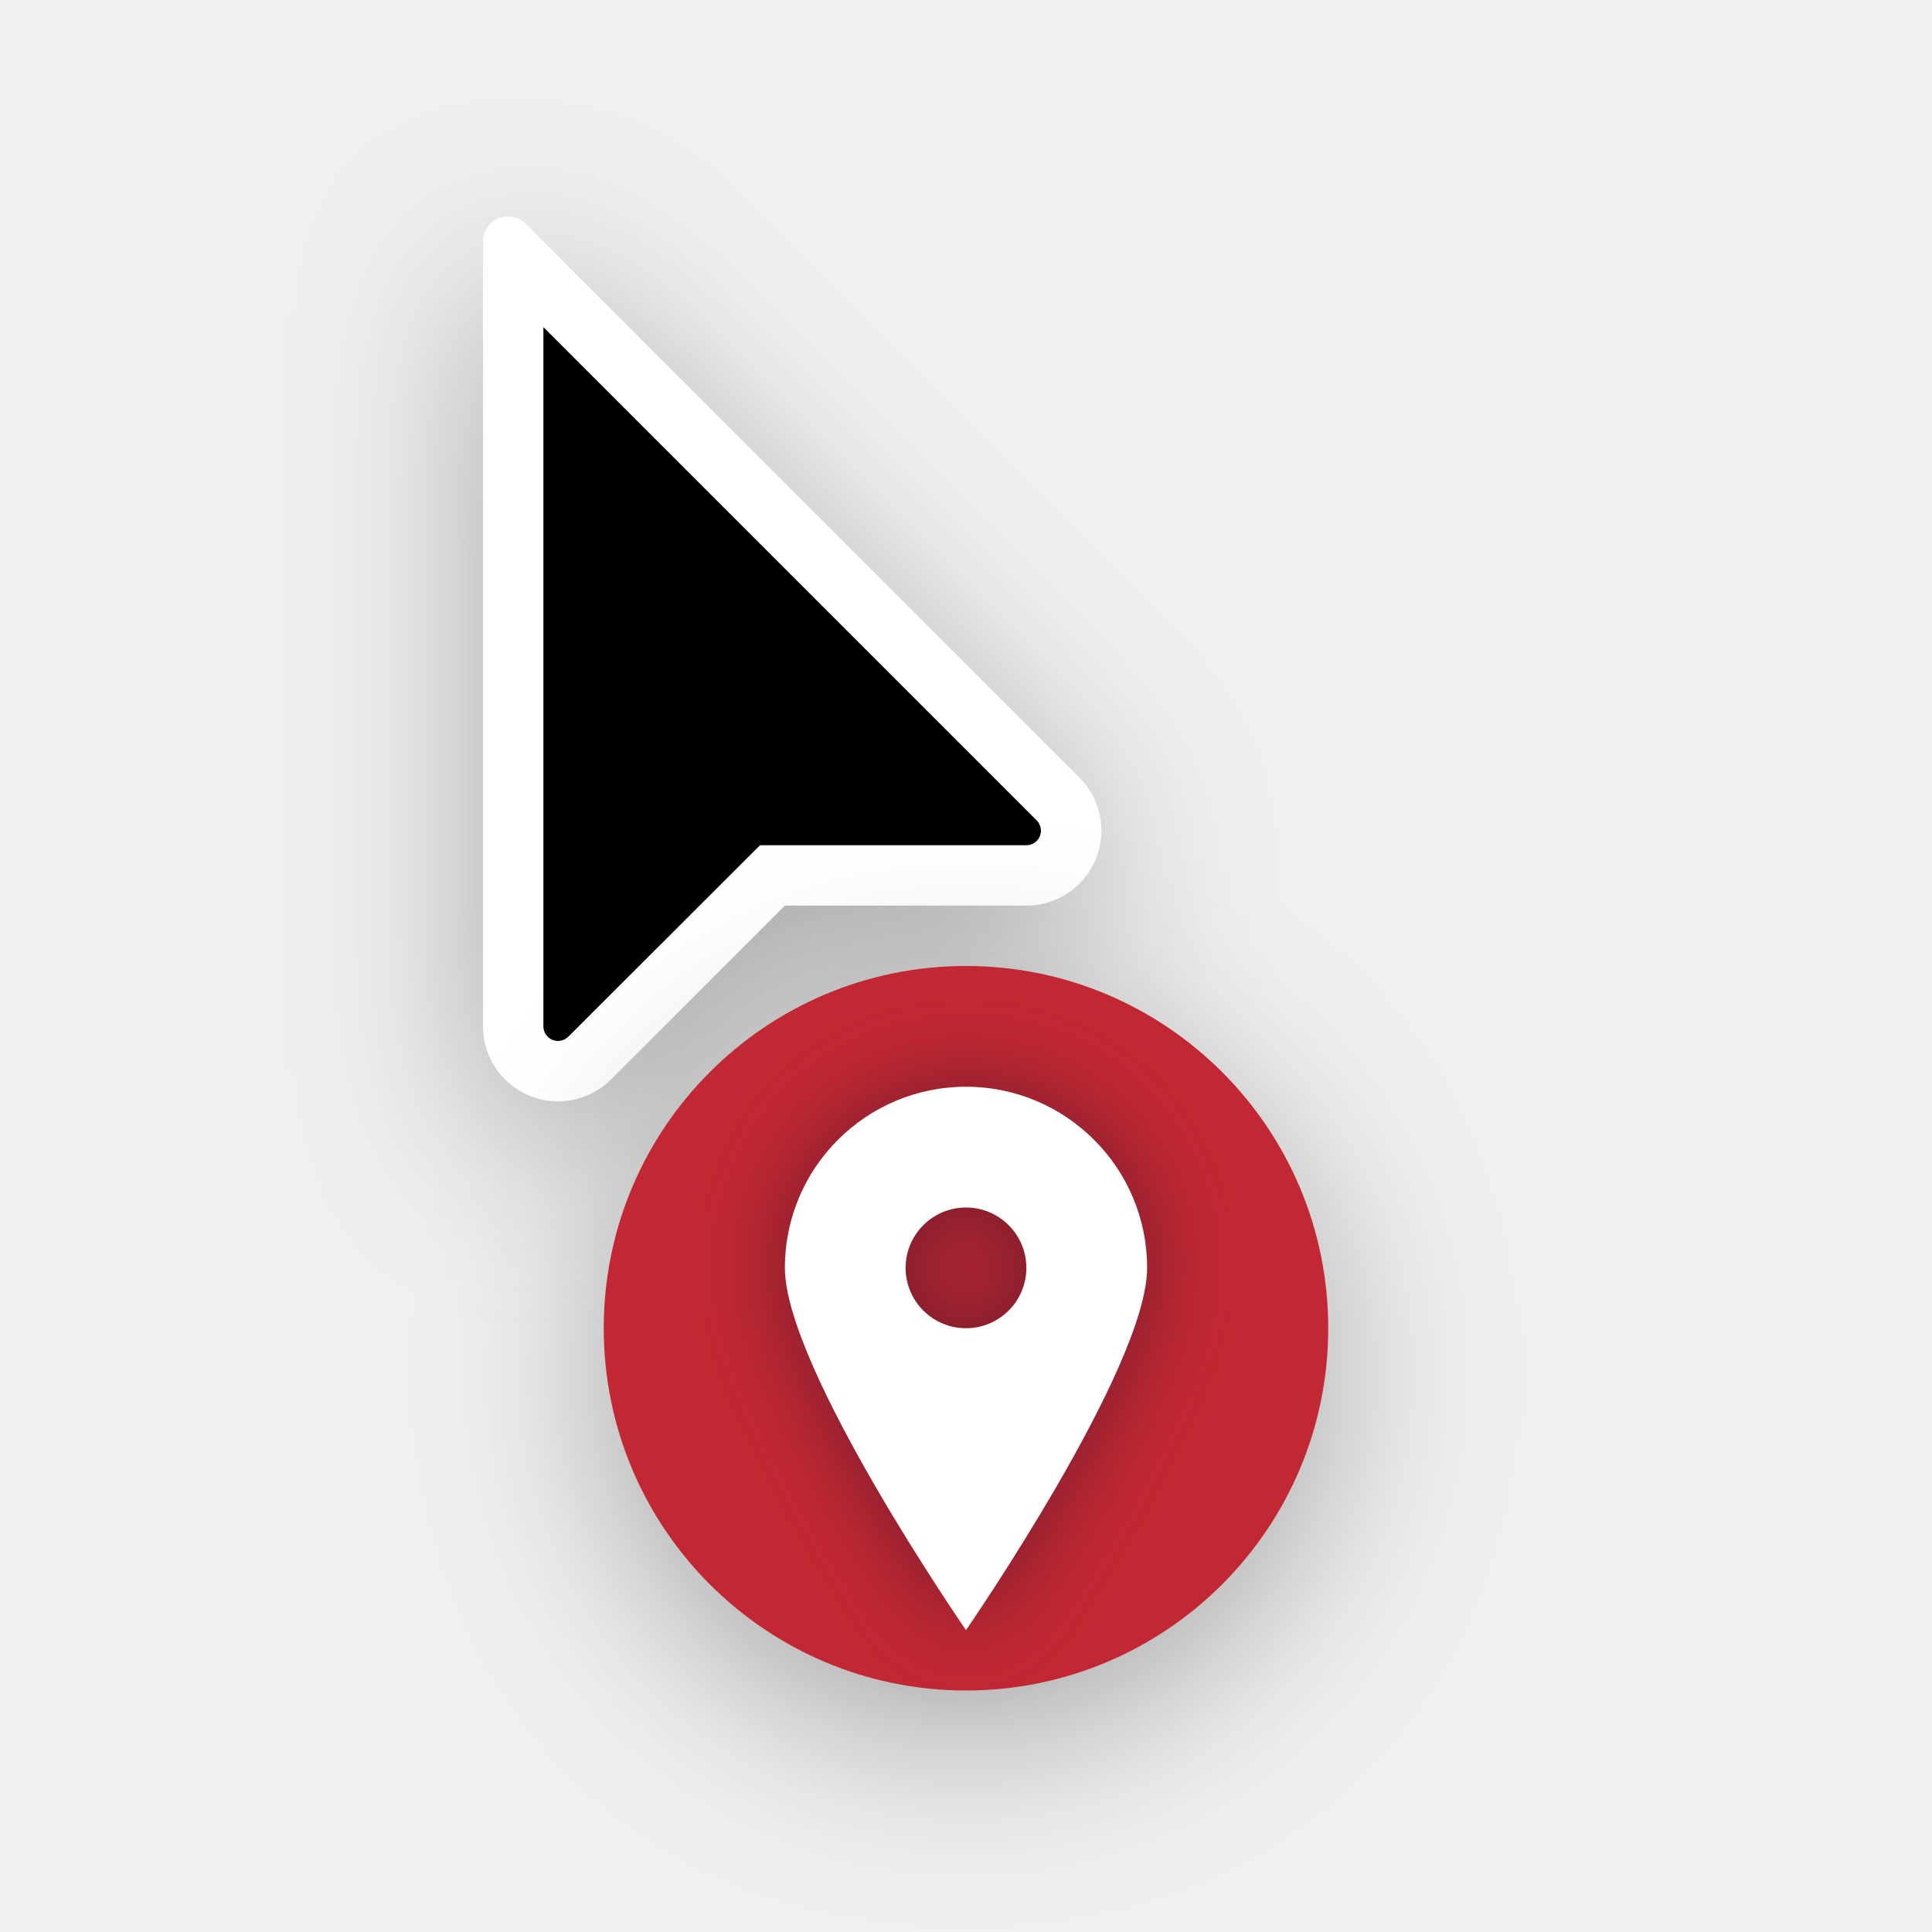
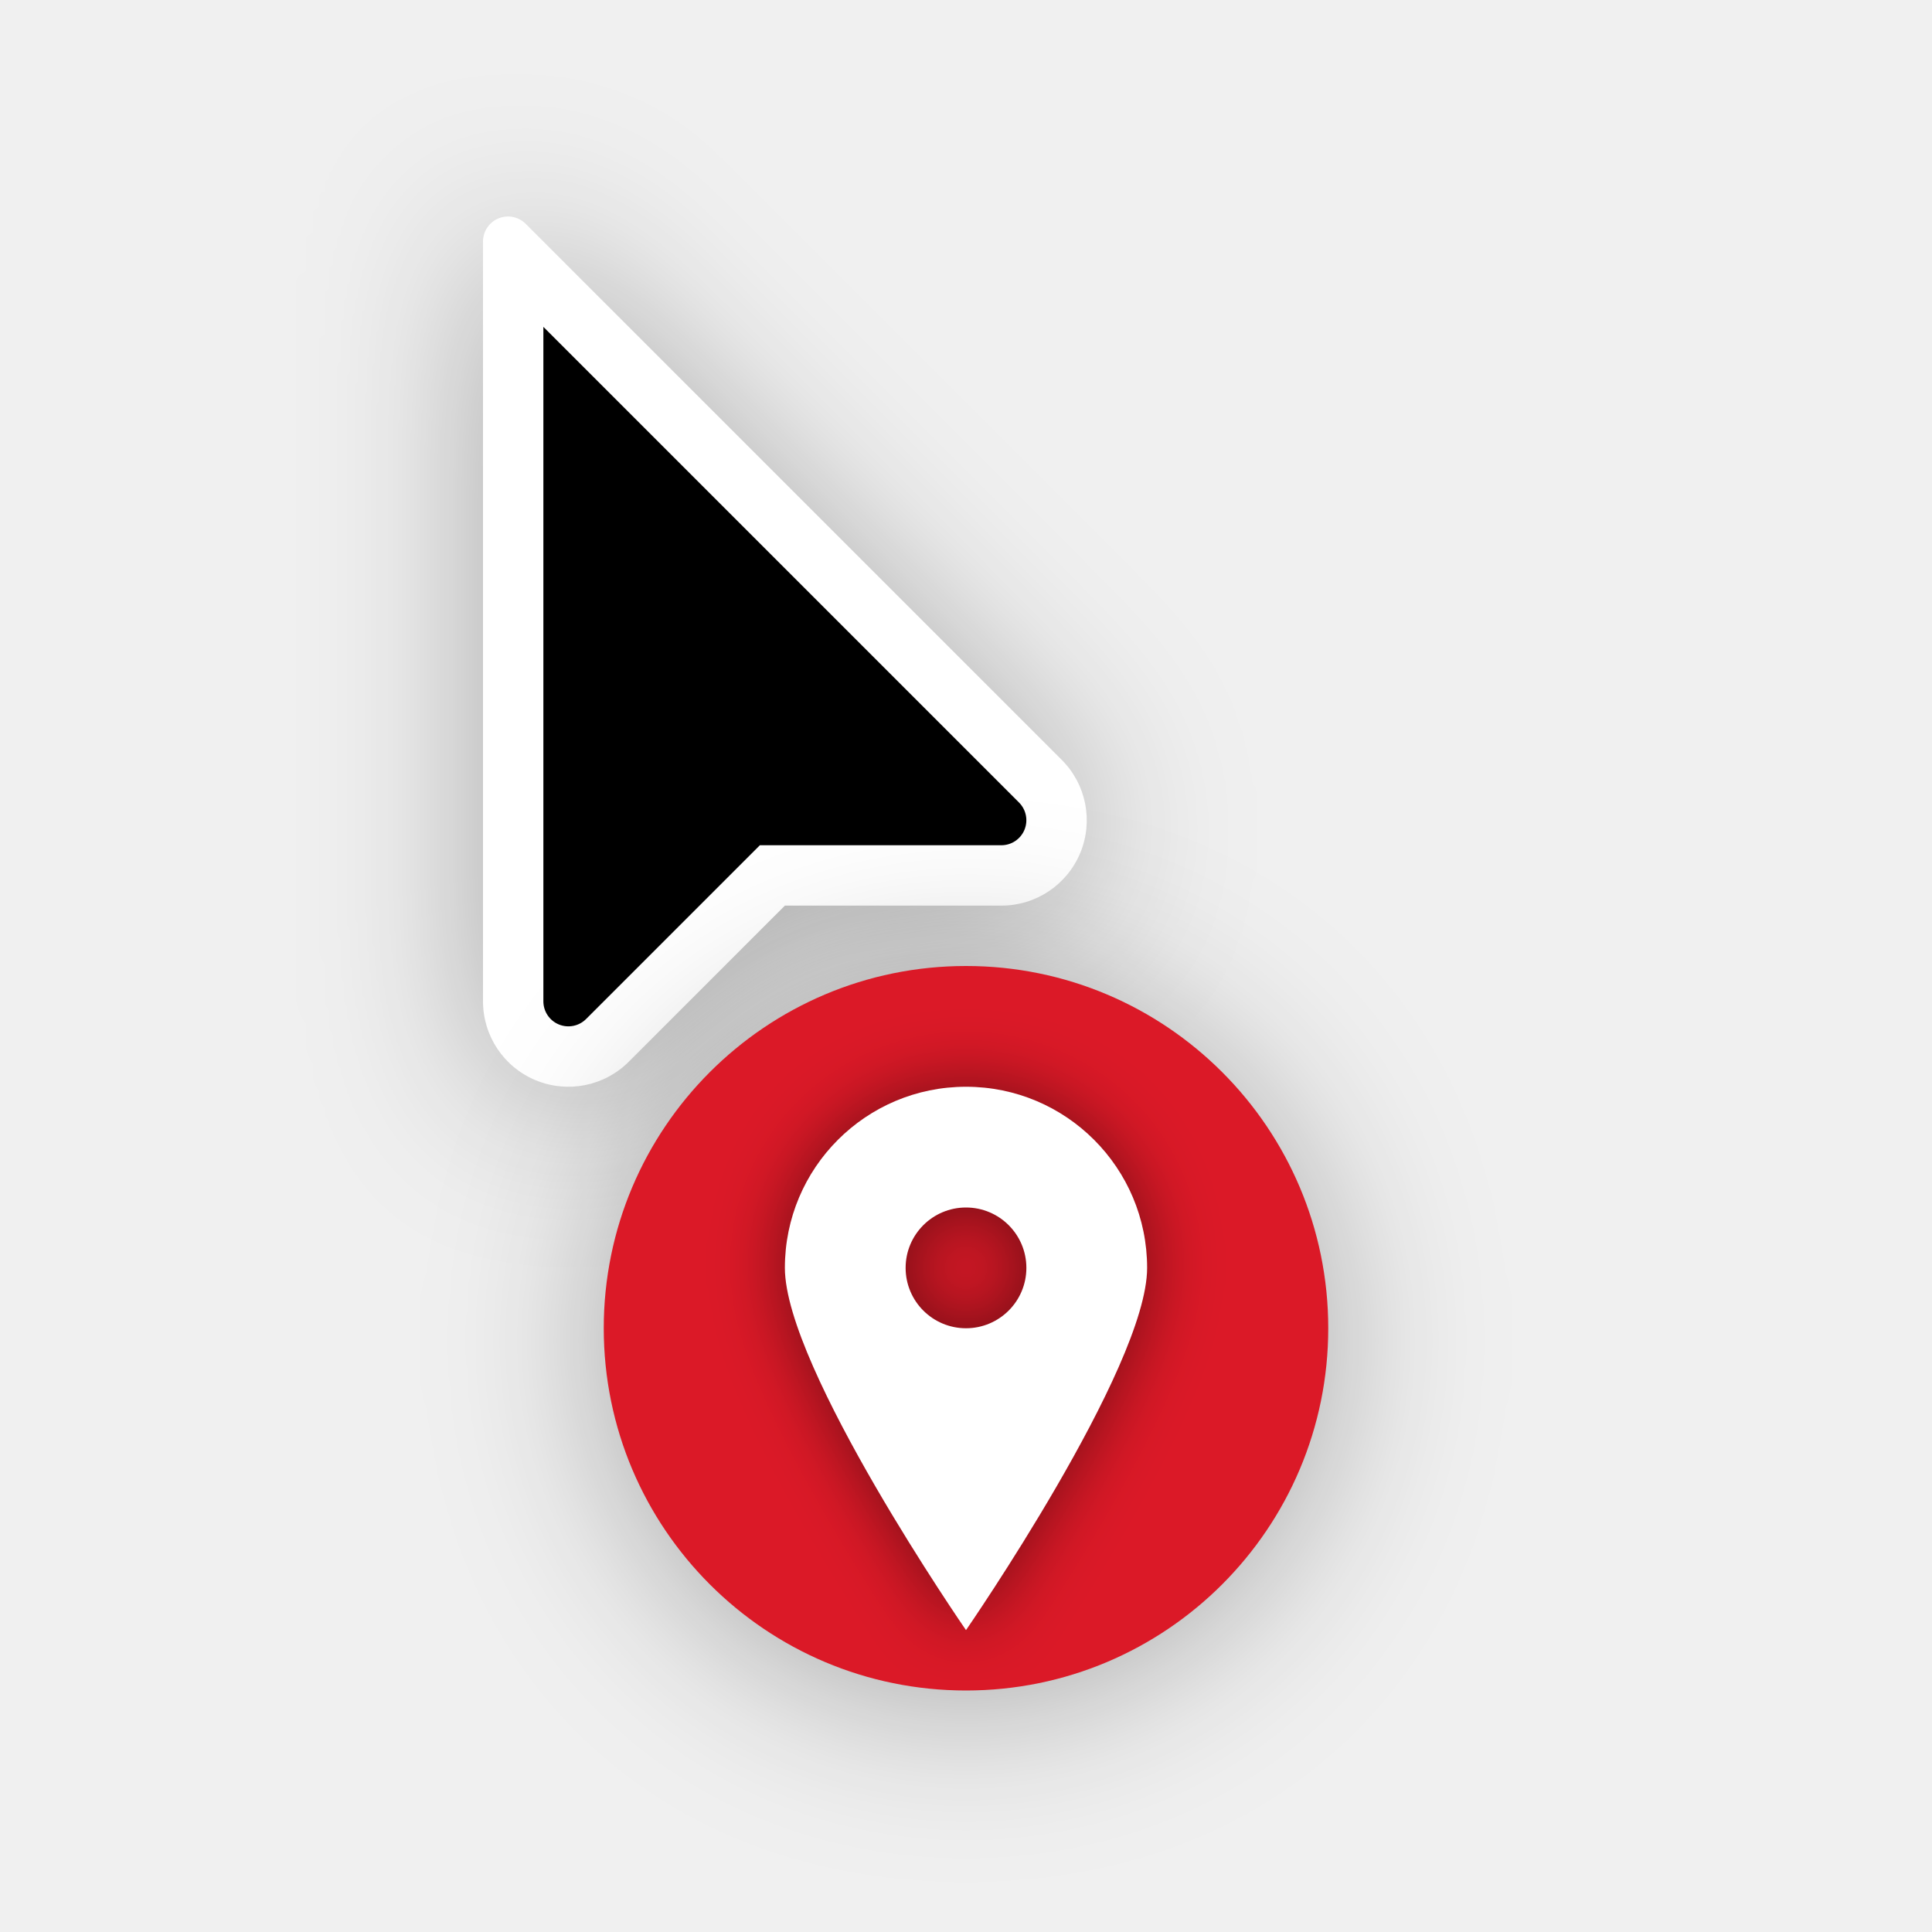
- <svg xmlns="http://www.w3.org/2000/svg" width="320" height="320" viewBox="0 0 84.667 84.667" version="1.1" id="svg1">
+ <svg xmlns="http://www.w3.org/2000/svg" width="320" height="320" viewBox="0 0 320 320" version="1.1" id="base">
  <defs id="defs1">
-     <filter style="color-interpolation-filters:sRGB;" id="filter8" x="-0.354" y="-0.248" width="1.708" height="1.547">
-       <feFlood result="flood" in="SourceGraphic" flood-opacity="0.302" flood-color="rgb(0,0,0)" id="feFlood7" />
-       <feGaussianBlur result="blur" in="SourceGraphic" stdDeviation="4" id="feGaussianBlur7" />
-       <feOffset result="offset" in="blur" dx="0" dy="2" id="feOffset7" />
-       <feComposite result="comp1" operator="in" in="flood" in2="offset" id="feComposite7" />
-       <feComposite result="comp2" operator="over" in="SourceGraphic" in2="comp1" id="feComposite8" />
+     <filter style="color-interpolation-filters:sRGB;" id="filter1" x="-0.336" y="-0.28" width="1.672" height="1.577">
+       <feFlood result="flood" in="SourceGraphic" flood-opacity="0.302" flood-color="rgb(0,0,0)" id="feFlood1" />
+       <feGaussianBlur result="blur" in="SourceGraphic" stdDeviation="14" id="feGaussianBlur1" />
+       <feOffset result="offset" in="blur" dx="0" dy="2" id="feOffset1" />
+       <feComposite result="comp1" operator="in" in="flood" in2="offset" id="feComposite1" />
+       <feComposite result="comp2" operator="over" in="SourceGraphic" in2="comp1" id="feComposite2" />
    </filter>
-     <filter style="color-interpolation-filters:sRGB;" id="filter10" x="-0.302" y="-0.302" width="1.605" height="1.668">
-       <feFlood result="flood" in="SourceGraphic" flood-opacity="0.302" flood-color="rgb(0,0,0)" id="feFlood8" />
-       <feGaussianBlur result="blur" in="SourceGraphic" stdDeviation="4" id="feGaussianBlur8" />
-       <feOffset result="offset" in="blur" dx="0" dy="2" id="feOffset8" />
-       <feComposite result="comp1" operator="in" in="flood" in2="offset" id="feComposite9" />
-       <feComposite result="comp2" operator="over" in="SourceGraphic" in2="comp1" id="feComposite10" />
-     </filter>
-     <filter style="color-interpolation-filters:sRGB;" id="filter12" x="-0.302" y="-0.302" width="1.605" height="1.668">
-       <feFlood result="flood" in="SourceGraphic" flood-opacity="0.302" flood-color="rgb(0,0,0)" id="feFlood10" />
-       <feGaussianBlur result="blur" in="SourceGraphic" stdDeviation="4" id="feGaussianBlur10" />
-       <feOffset result="offset" in="blur" dx="0" dy="2" id="feOffset10" />
-       <feComposite result="comp1" operator="in" in="flood" in2="offset" id="feComposite11" />
-       <feComposite result="comp2" operator="over" in="SourceGraphic" in2="comp1" id="feComposite12" />
-     </filter>
-     <filter style="color-interpolation-filters:sRGB;" id="filter16" x="-0.318" y="-0.227" width="1.636" height="1.455">
-       <feGaussianBlur stdDeviation="2 2" result="blur" id="feGaussianBlur16" />
-     </filter>
-     <filter style="color-interpolation-filters:sRGB" id="filter12-2" x="-0.302" y="-0.302" width="1.605" height="1.668">
-       <feFlood result="flood" in="SourceGraphic" flood-opacity="0.302" flood-color="rgb(0,0,0)" id="feFlood10-3" />
-       <feGaussianBlur result="blur" in="SourceGraphic" stdDeviation="4" id="feGaussianBlur10-3" />
-       <feOffset result="offset" in="blur" dx="0" dy="2" id="feOffset10-4" />
-       <feComposite result="comp1" operator="in" in="flood" in2="offset" id="feComposite11-1" />
-       <feComposite result="comp2" operator="over" in="SourceGraphic" in2="comp1" id="feComposite12-1" />
-     </filter>
-     <filter style="color-interpolation-filters:sRGB;" id="filter3" x="-0.302" y="-0.202" width="1.605" height="1.403">
-       <feGaussianBlur stdDeviation="2 2" result="blur" id="feGaussianBlur3" />
+     <filter style="color-interpolation-filters:sRGB;" id="filter2" x="-0.24" y="-0.16" width="1.48" height="1.32">
+       <feFlood result="flood" in="SourceGraphic" flood-opacity="0.494" flood-color="rgb(0,0,0)" id="feFlood2" />
+       <feGaussianBlur result="blur" in="SourceGraphic" stdDeviation="6" id="feGaussianBlur2" />
+       <feOffset result="offset" in="blur" dx="0" dy="-0" id="feOffset2" />
+       <feComposite result="comp1" operator="in" in="flood" in2="offset" id="feComposite3" />
+       <feComposite result="comp2" operator="over" in="SourceGraphic" in2="comp1" id="feComposite4" />
    </filter>
  </defs>
-   <g id="layer1">
-     <path style="fill:#ffffff;stroke-width:5.292;paint-order:stroke markers fill;filter:url(#filter8)" d="M 10.583,5.292 V 39.687 a 3.288,3.288 22.5 0 0 5.613,2.325 L 23.812,34.396 h 10.583 a 3.288,3.288 112.5 0 0 2.325,-5.613 L 12.454,4.517 a 1.096,1.096 157.5 0 0 -1.871,0.775 z" id="path1" transform="translate(10.58346,5.291666)" />
-     <path id="path1-1" style="fill:#000000;stroke-width:5.292;paint-order:stroke markers fill" d="M 14.322,40.14 22.721,31.75 h 11.675 a 0.638,0.638 112.5 0 0 0.451,-1.089 L 13.23,9.045 V 39.687 a 0.64,0.64 22.515 0 0 1.092,0.452 z" transform="translate(10.58346,5.291666)" />
-     <ellipse style="display:inline;fill:#c22833;fill-opacity:1;stroke:none;stroke-width:6.706;stroke-linecap:round;stroke-linejoin:round;paint-order:markers stroke fill;filter:url(#filter12-2)" id="path2-7" cx="42.333" cy="58.208" rx="15.875" ry="15.875" />
-     <path id="path2-1" style="fill:#741b2c;stroke-width:6.35;stroke-linecap:round;stroke-linejoin:round;paint-order:markers stroke fill;fill-opacity:1;filter:url(#filter3)" d="m 42.333,47.625 c -4.384,0 -7.938,3.554 -7.938,7.938 0,4.384 7.938,15.875 7.938,15.875 0,0 7.938,-11.491 7.938,-15.875 0,-4.384 -3.554,-7.938 -7.938,-7.938 z m 0,5.292 a 2.646,2.646 0 0 1 2.646,2.646 2.646,2.646 0 0 1 -2.646,2.646 2.646,2.646 0 0 1 -2.646,-2.646 2.646,2.646 0 0 1 2.646,-2.646 z" />
-     <path id="path2" style="fill:#ffffff;stroke-width:6.35;stroke-linecap:round;stroke-linejoin:round;paint-order:markers stroke fill" d="M 42.333 47.625 C 37.95 47.625 34.396 51.179 34.396 55.562 C 34.396 59.946 42.333 71.437 42.333 71.437 C 42.333 71.437 50.271 59.946 50.271 55.562 C 50.271 51.179 46.717 47.625 42.333 47.625 z M 42.333 52.917 A 2.646 2.646 0 0 1 44.979 55.562 A 2.646 2.646 0 0 1 42.333 58.208 A 2.646 2.646 0 0 1 39.687 55.562 A 2.646 2.646 0 0 1 42.333 52.917 z " />
-     <rect style="display:none;fill:#000000;stroke-width:5.292;stroke-linecap:round;stroke-linejoin:round;paint-order:markers stroke fill" id="hotspot" width="2.647" height="2.653" x="21.167" y="10.583" />
+   <g id="hotspot_layer" style="display:none">
+     <rect style="fill:#000000" id="hotspot" width="10" height="10" x="80" y="40" />
+   </g>
+   <g id="body">
+     <path style="fill:#ffffff;filter:url(#filter1)" d="m 80,40 v 125.859 a 14.142,14.142 22.5 0 0 24.142,10 L 130,150 h 35.859 a 14.142,14.142 112.5 0 0 10,-24.142 L 87.071,37.071 A 4.142,4.142 157.5 0 0 80,40 Z" id="head_outline" />
+     <path style="fill:#000000" d="M 90,54.141 V 165.853 a 4.144,4.144 22.5 0 0 7.074,2.93 L 125.857,140 h 39.997 a 4.144,4.144 112.5 0 0 2.93,-7.074 z" id="head_fill" />
+     <circle style="fill:#db1927;filter:url(#filter1)" id="info_bubble" cx="160" cy="220" r="60" />
+     <path id="pin_glyph" style="fill:#ffffff;filter:url(#filter2)" d="M 160 180 C 143.431 180 130 193.431 130 210 C 130 226.569 160 270 160 270 C 160 270 190 226.569 190 210 C 190 193.431 176.569 180 160 180 z M 160 200 A 10 10 0 0 1 170 210 A 10 10 0 0 1 160 220 A 10 10 0 0 1 150 210 A 10 10 0 0 1 160 200 z " />
  </g>
</svg>
